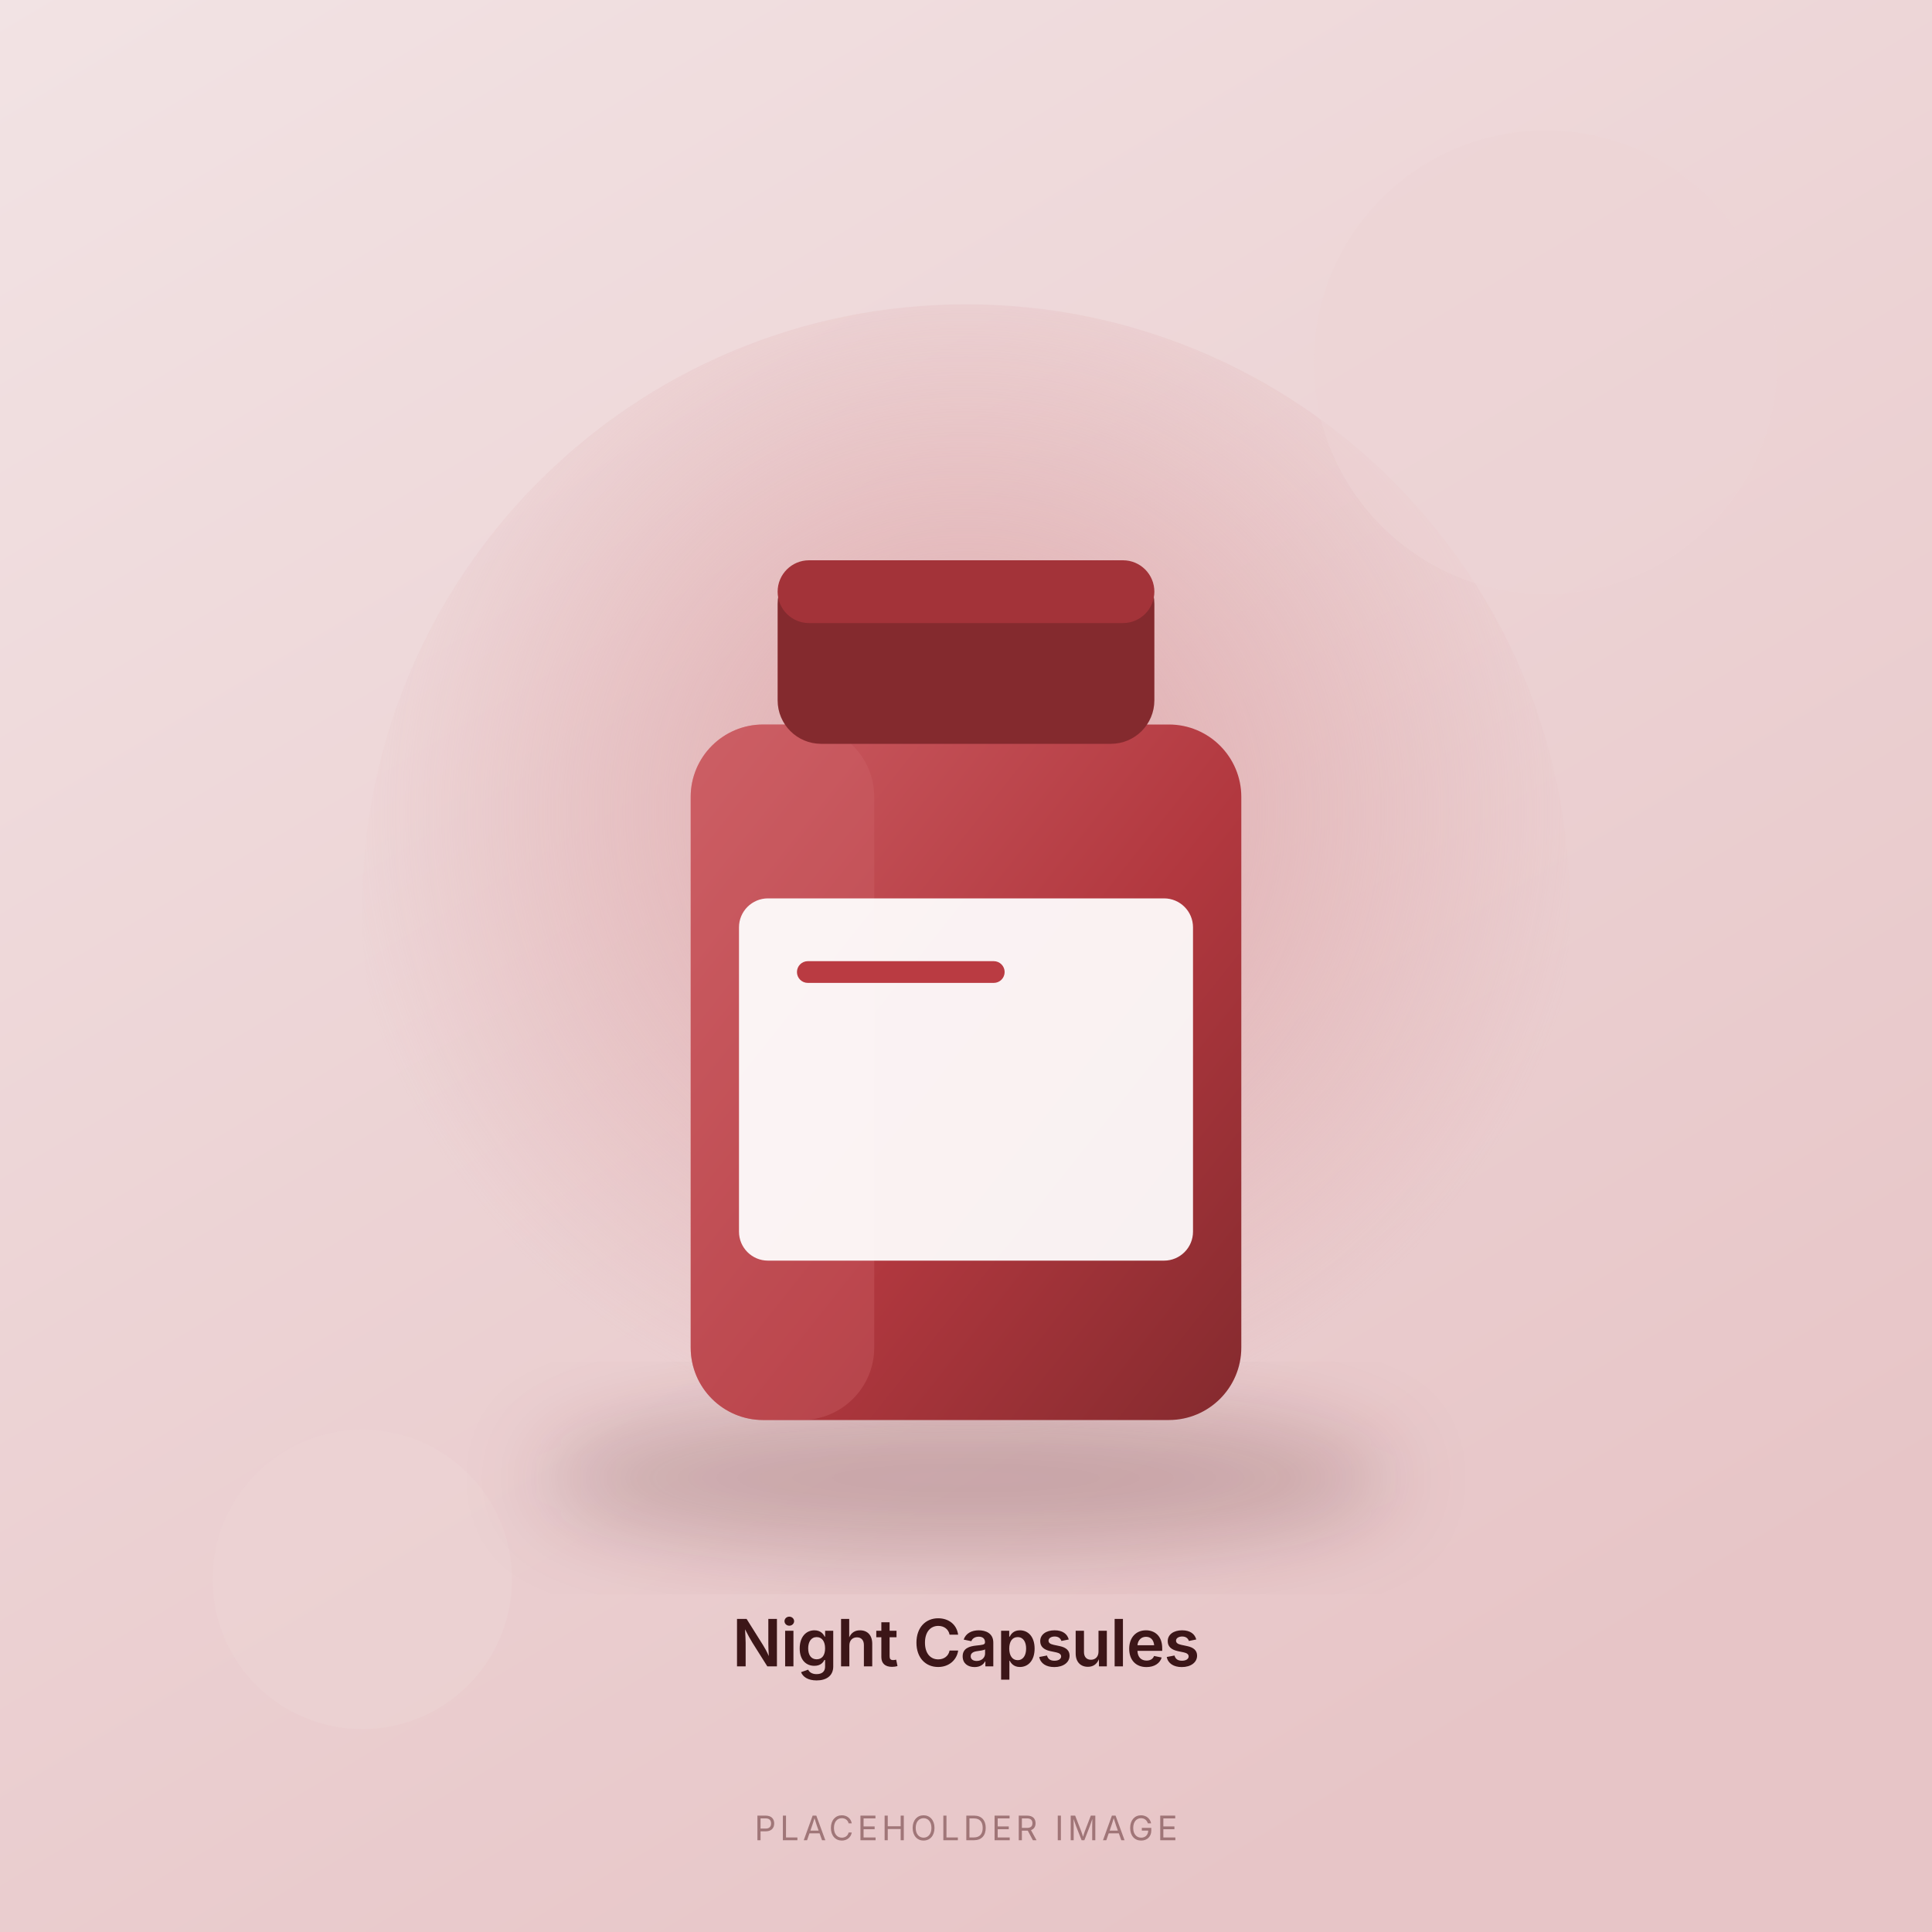
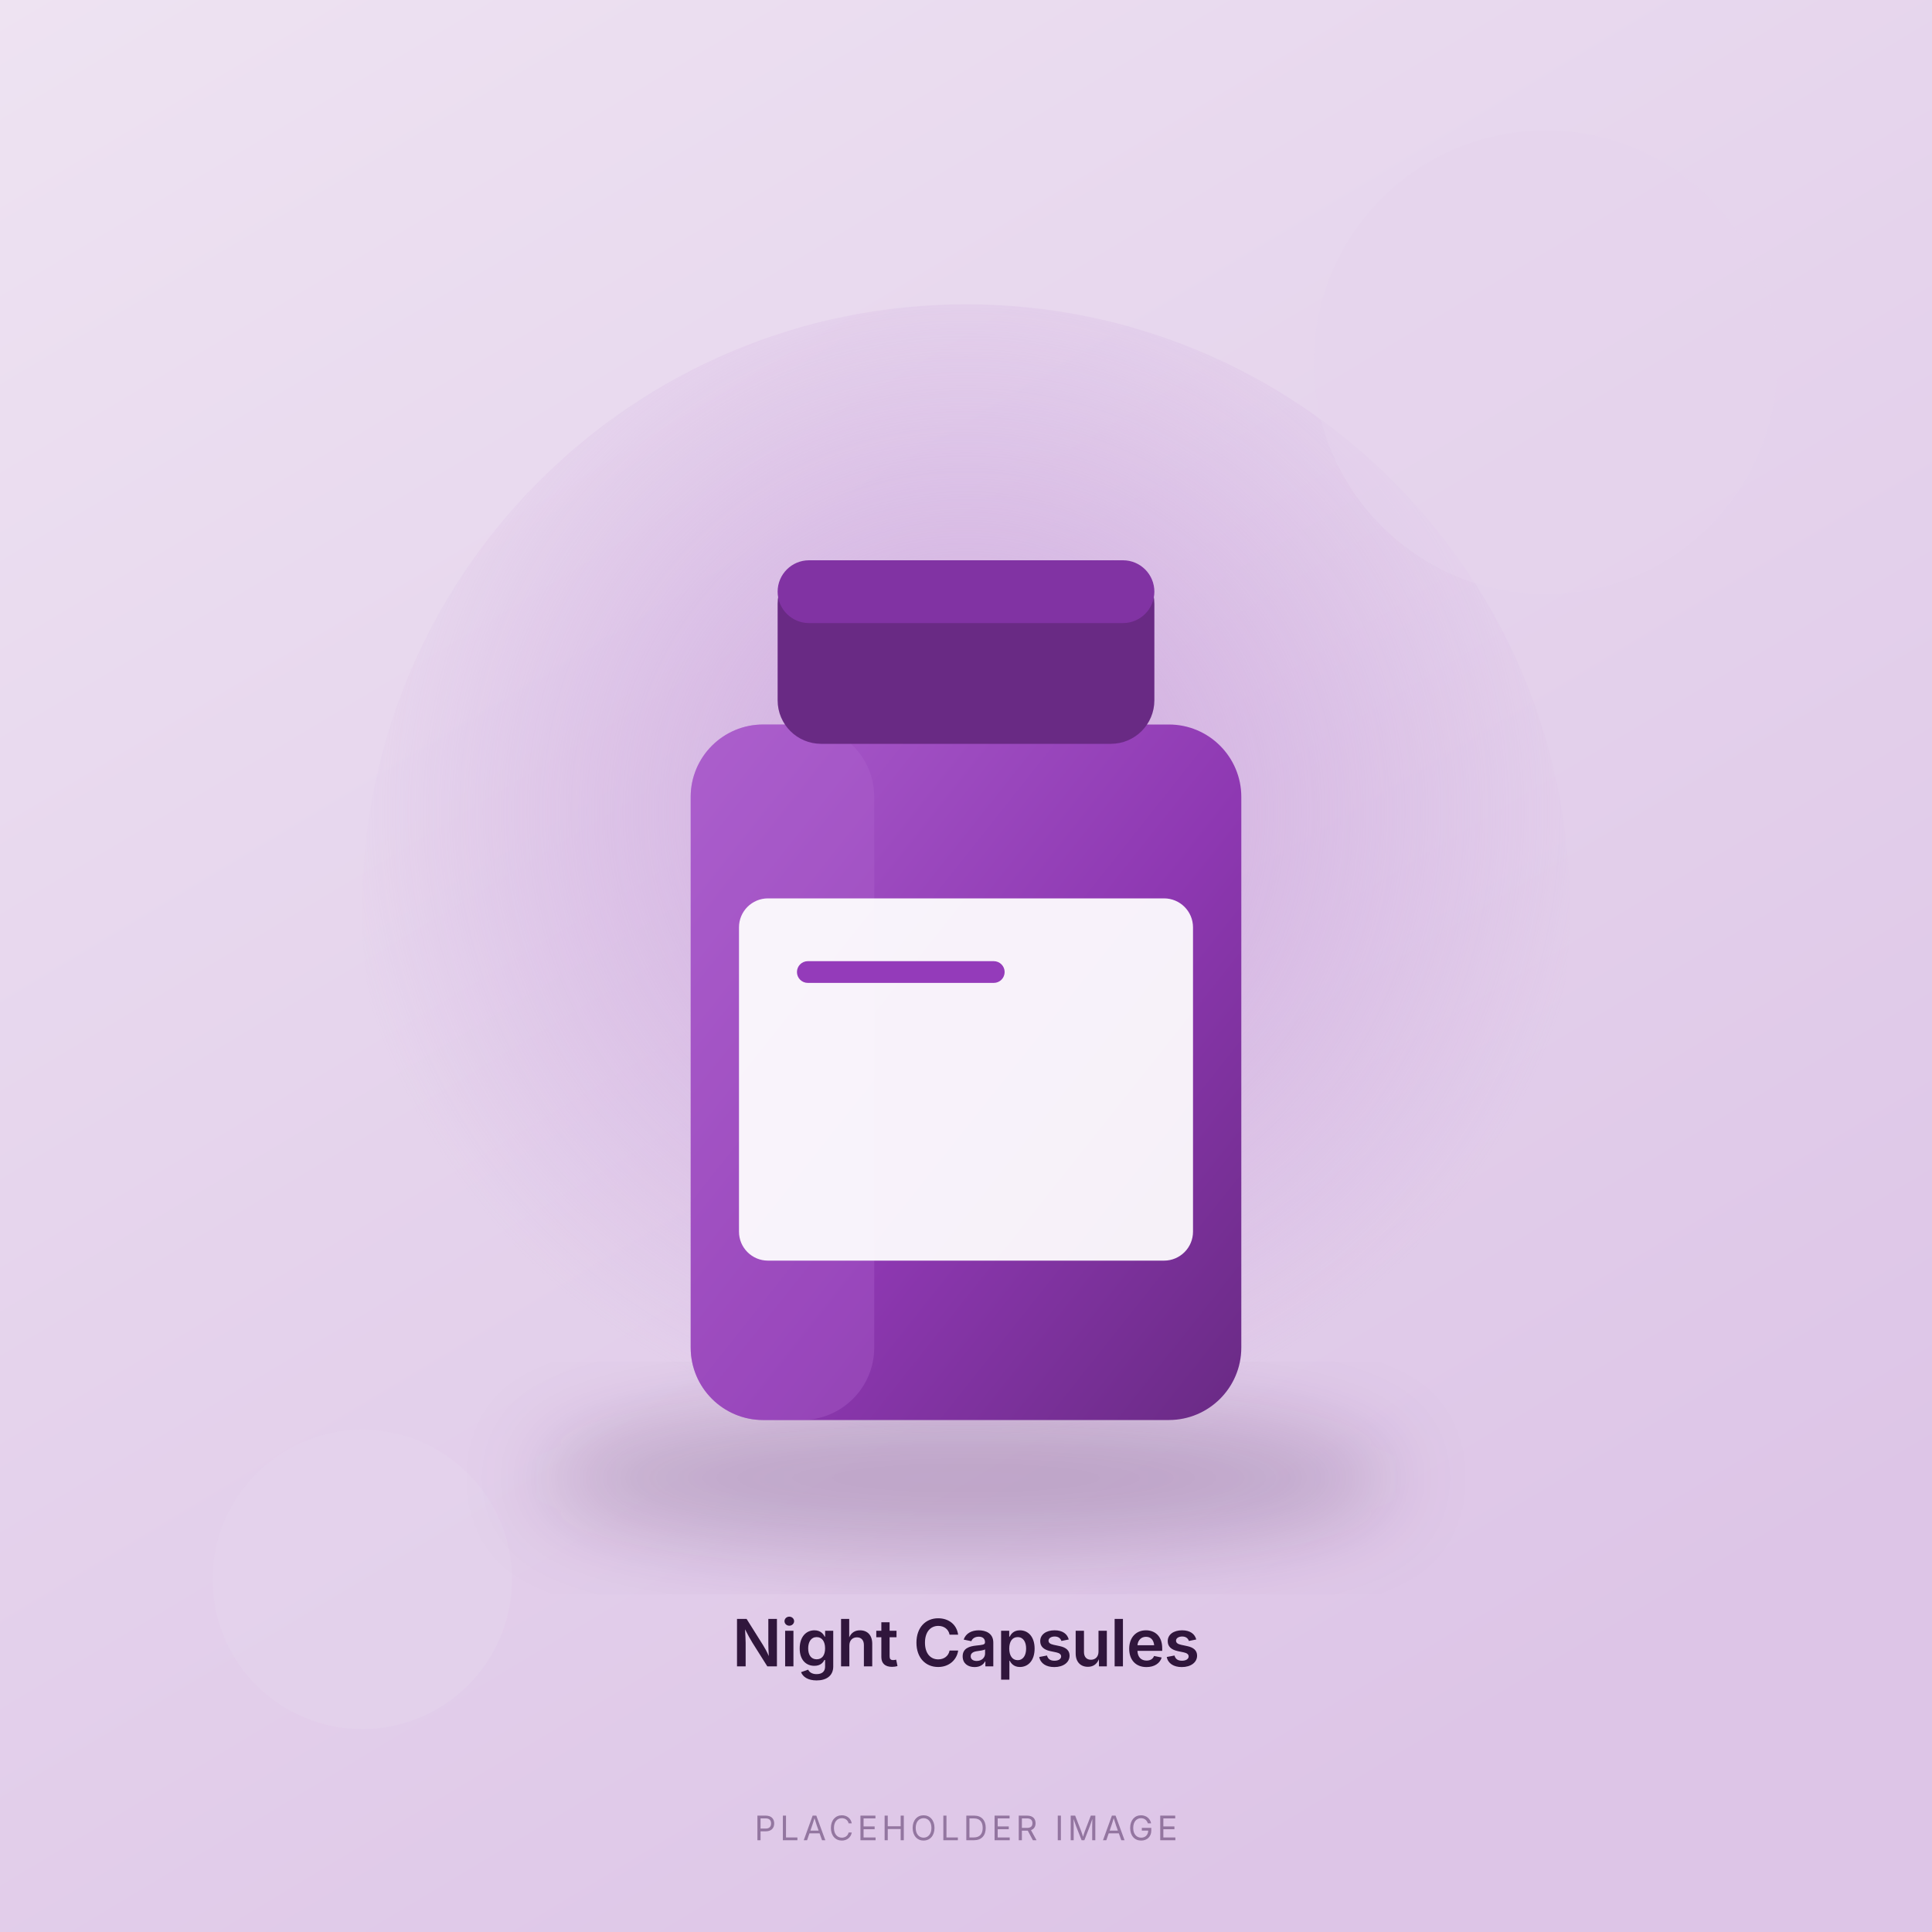
<svg xmlns="http://www.w3.org/2000/svg" viewBox="0 0 800 800" width="800" height="800" role="img" aria-label="Night Capsules">
  <defs>
    <linearGradient id="bg" x1="0" y1="0" x2="0.6" y2="1">
-       <stop offset="0%" stop-color="hsl(356.8 38% 92%)" />
-       <stop offset="100%" stop-color="hsl(356.8 42% 84%)" />
+       <stop offset="0%" stop-color="hsl(281.982 38% 92%)" />
+       <stop offset="100%" stop-color="hsl(281.982 42% 84%)" />
    </linearGradient>
    <linearGradient id="body" x1="0" y1="0" x2="1" y2="1">
-       <stop offset="0%" stop-color="hsl(356.8 52% 58%)" />
-       <stop offset="55%" stop-color="hsl(356.8 52% 46%)" />
-       <stop offset="100%" stop-color="hsl(356.8 52% 34%)" />
+       <stop offset="0%" stop-color="hsl(281.982 52% 58%)" />
+       <stop offset="55%" stop-color="hsl(281.982 52% 46%)" />
+       <stop offset="100%" stop-color="hsl(281.982 52% 34%)" />
    </linearGradient>
    <radialGradient id="halo" cx="50%" cy="42%" r="52%">
-       <stop offset="0%" stop-color="hsl(356.8 46% 76%)" stop-opacity="0.95" />
-       <stop offset="100%" stop-color="hsl(356.8 46% 76%)" stop-opacity="0" />
+       <stop offset="0%" stop-color="hsl(281.982 46% 76%)" stop-opacity="0.95" />
+       <stop offset="100%" stop-color="hsl(281.982 46% 76%)" stop-opacity="0" />
    </radialGradient>
    <filter id="soft" x="-30%" y="-30%" width="160%" height="160%">
      <feGaussianBlur stdDeviation="18" />
    </filter>
  </defs>
  <rect width="800" height="800" fill="url(#bg)" />
  <circle cx="400" cy="376" r="250" fill="url(#halo)" />
-   <circle cx="640" cy="150" r="96" fill="hsl(356.8 40% 88%)" opacity="0.55" />
-   <circle cx="150" cy="654" r="62" fill="hsl(356.8 40% 88%)" opacity="0.45" />
-   <ellipse cx="400" cy="612" rx="176" ry="30" fill="hsl(356.8 52% 20%)" opacity="0.22" filter="url(#soft)" />
+   <circle cx="640" cy="150" r="96" fill="hsl(281.982 40% 88%)" opacity="0.55" />
+   <circle cx="150" cy="654" r="62" fill="hsl(281.982 40% 88%)" opacity="0.45" />
+   <ellipse cx="400" cy="612" rx="176" ry="30" fill="hsl(281.982 52% 20%)" opacity="0.22" filter="url(#soft)" />
  <rect x="286" y="300" width="228" height="288" rx="30" fill="url(#body)" />
-   <rect x="286" y="300" width="76" height="288" rx="30" fill="hsl(356.8 52% 60%)" opacity="0.35" />
-   <rect x="322" y="232" width="156" height="76" rx="18" fill="hsl(356.8 52% 34%)" />
-   <rect x="322" y="232" width="156" height="26" rx="13" fill="hsl(356.8 52% 42%)" />
+   <rect x="286" y="300" width="76" height="288" rx="30" fill="hsl(281.982 52% 60%)" opacity="0.35" />
+   <rect x="322" y="232" width="156" height="76" rx="18" fill="hsl(281.982 52% 34%)" />
+   <rect x="322" y="232" width="156" height="26" rx="13" fill="hsl(281.982 52% 42%)" />
  <rect x="306" y="372" width="188" height="150" rx="12" fill="#fff" opacity="0.93" />
-   <rect x="330" y="398" width="86" height="9" rx="4.5" fill="hsl(356.8 52% 48%)" />
-   <text x="400" y="690" text-anchor="middle" font-family="system-ui, -apple-system, 'Segoe UI', sans-serif" font-size="27" font-weight="600" letter-spacing="-0.4" fill="hsl(356.8 46% 16%)">Night Capsules</text>
-   <text x="400" y="762" text-anchor="middle" font-family="system-ui, -apple-system, 'Segoe UI', sans-serif" font-size="14" letter-spacing="1.6" fill="hsl(356.8 42% 24%)" opacity="0.5">PLACEHOLDER IMAGE</text>
+   <rect x="330" y="398" width="86" height="9" rx="4.5" fill="hsl(281.982 52% 48%)" />
+   <text x="400" y="690" text-anchor="middle" font-family="system-ui, -apple-system, 'Segoe UI', sans-serif" font-size="27" font-weight="600" letter-spacing="-0.4" fill="hsl(281.982 46% 16%)">Night Capsules</text>
+   <text x="400" y="762" text-anchor="middle" font-family="system-ui, -apple-system, 'Segoe UI', sans-serif" font-size="14" letter-spacing="1.6" fill="hsl(281.982 42% 24%)" opacity="0.5">PLACEHOLDER IMAGE</text>
</svg>
